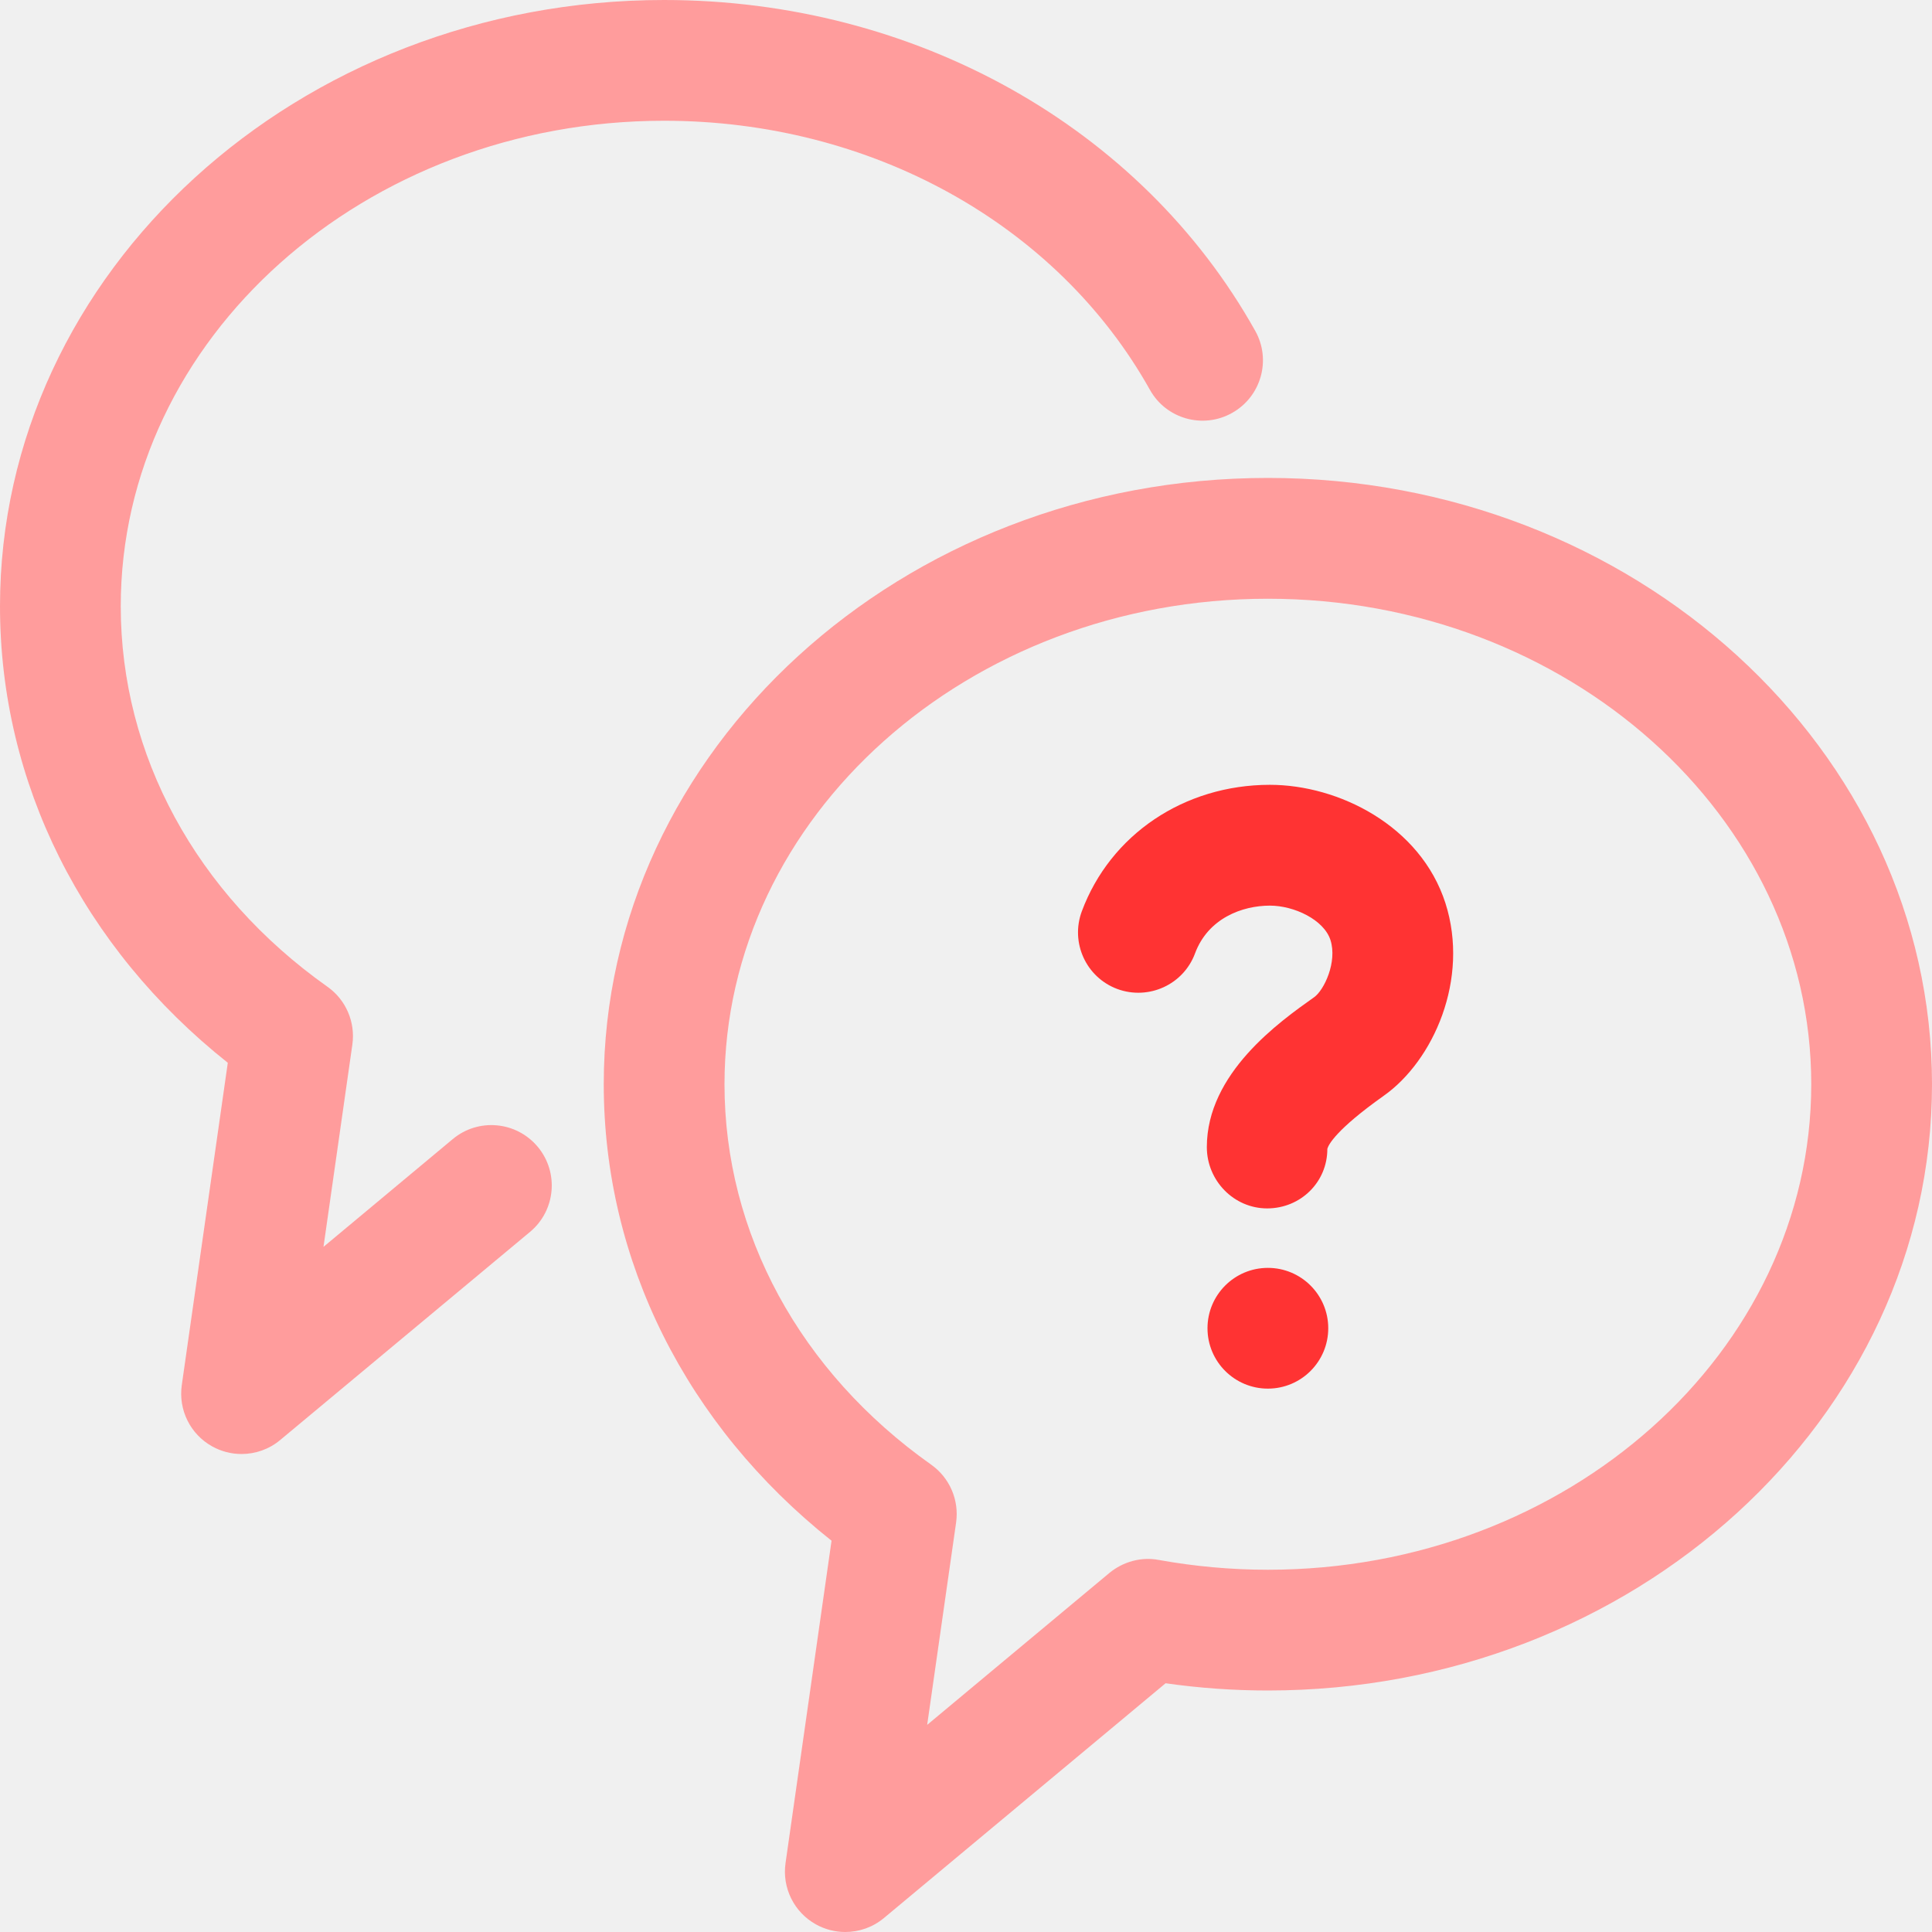
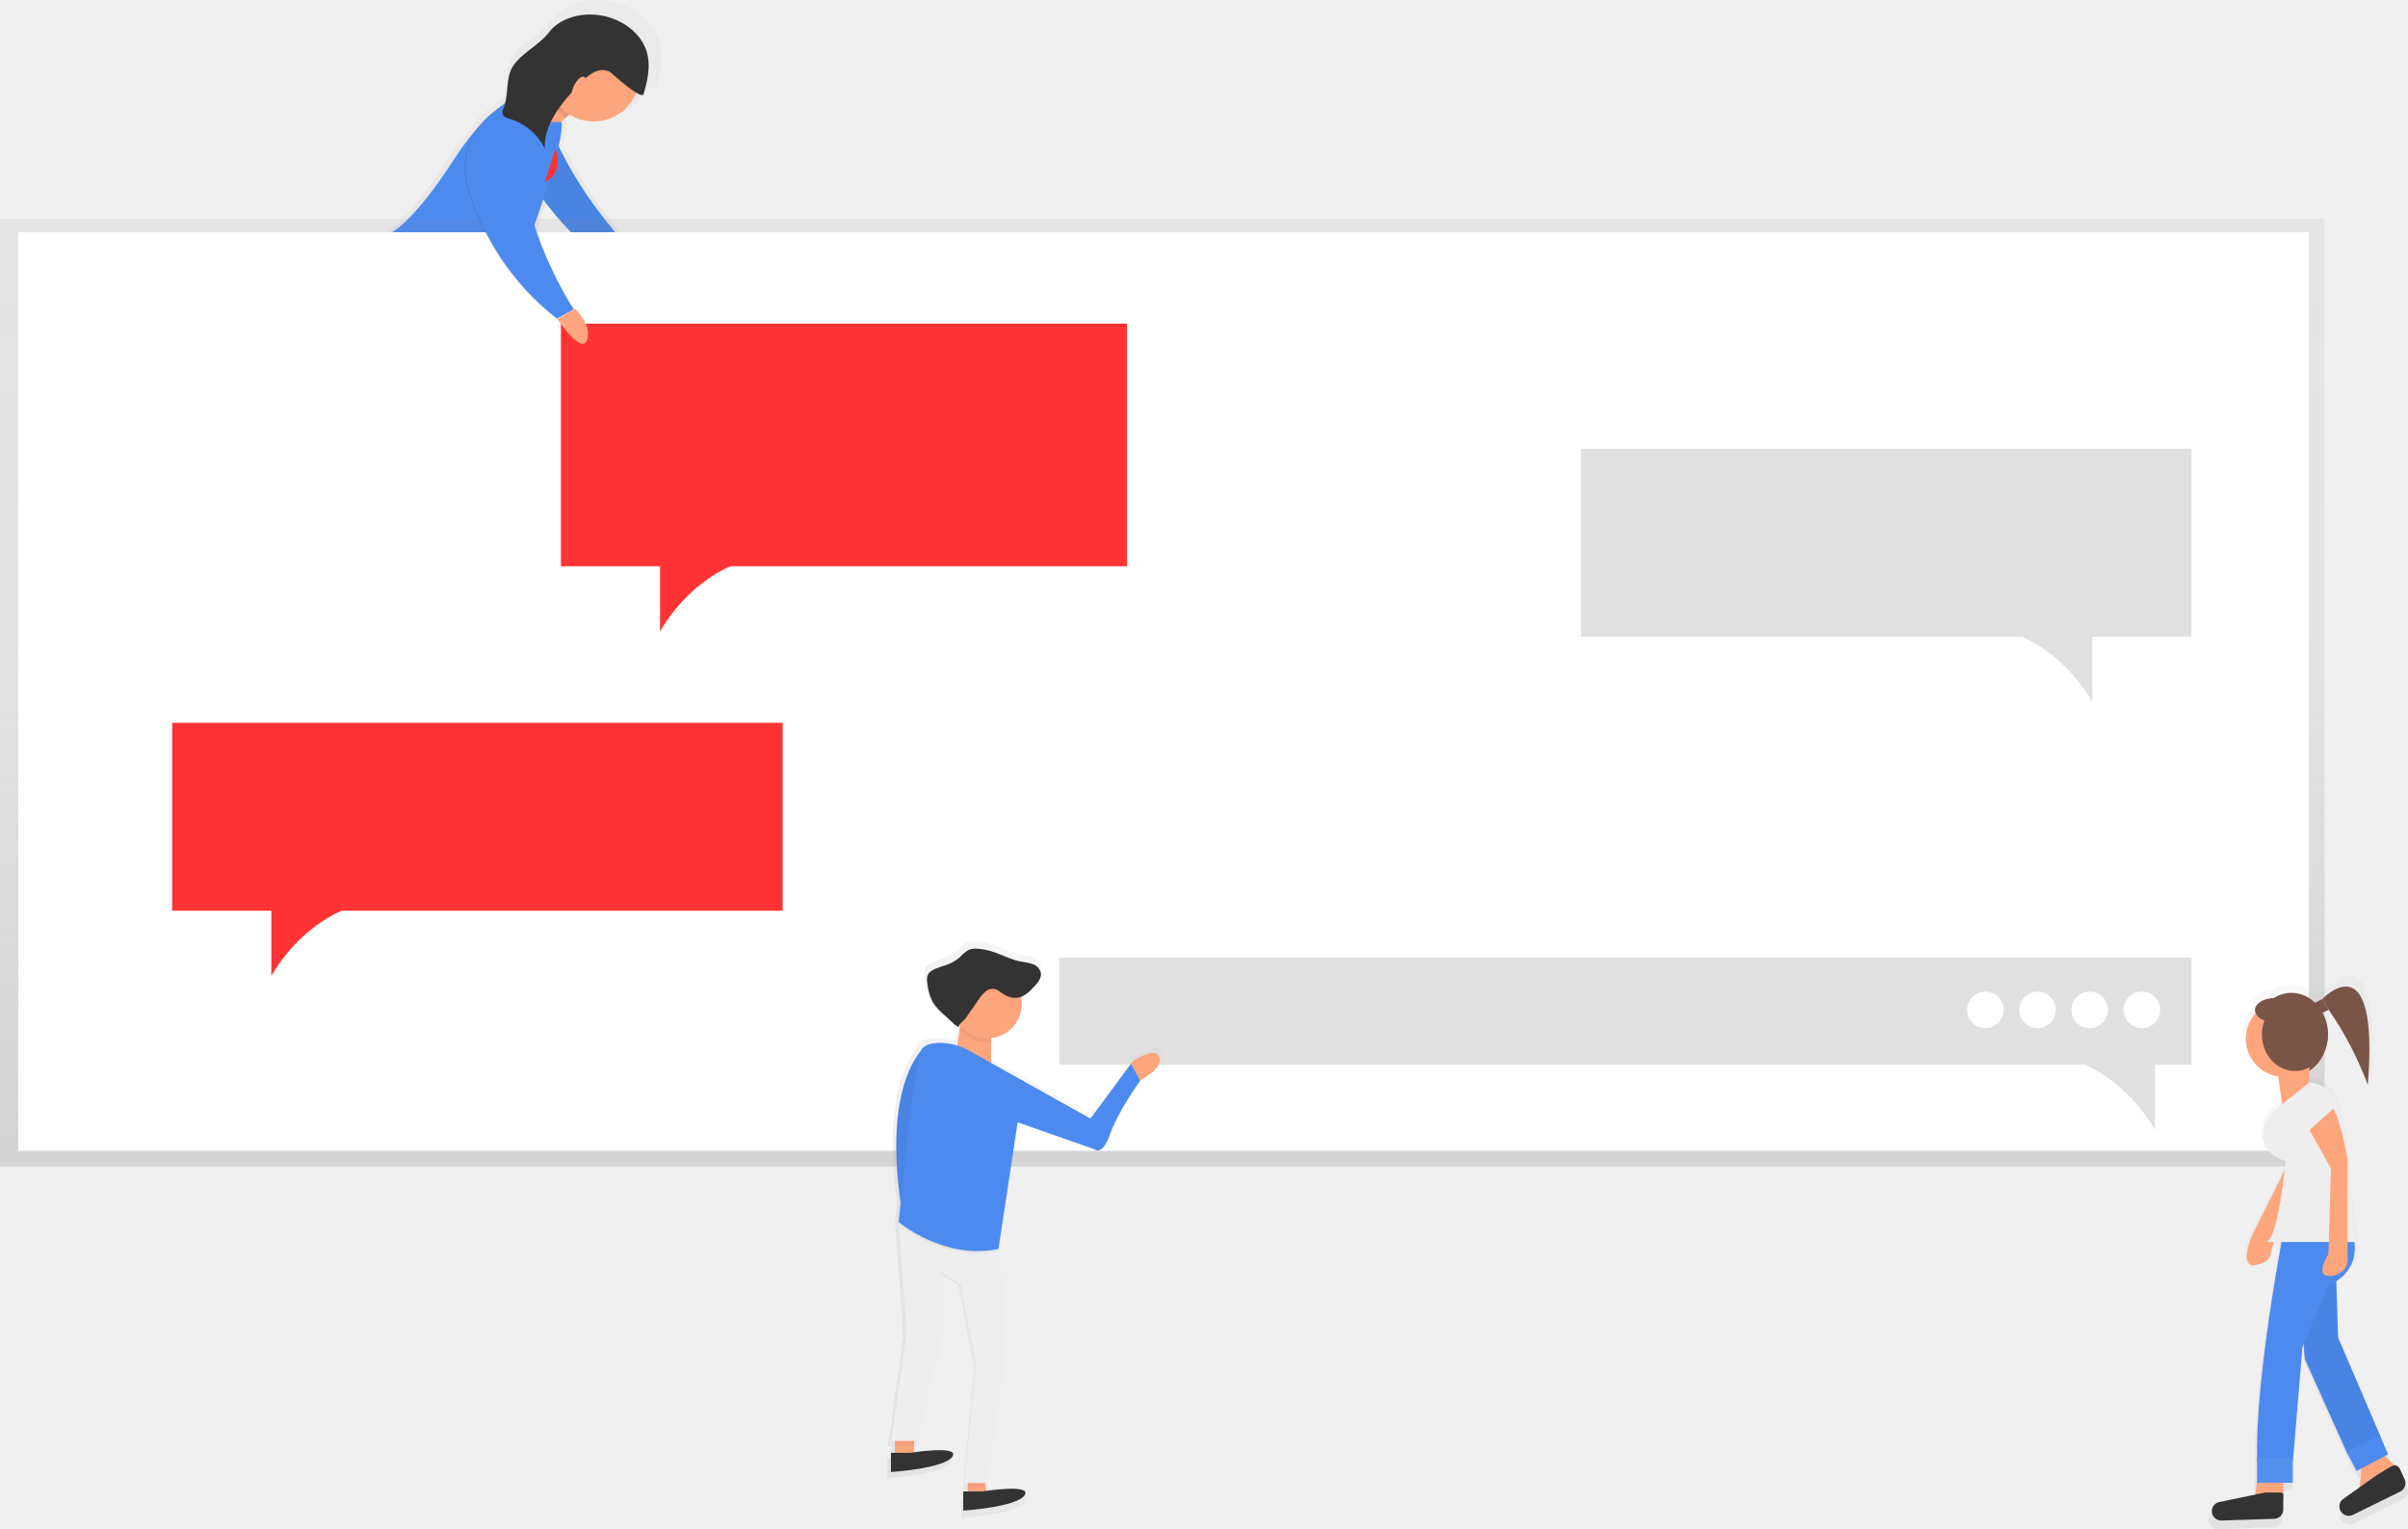
- <svg xmlns="http://www.w3.org/2000/svg" fill="#FF3333" viewBox="0 0 32 32" width="80" height="80" enable-background="new 0 0 32 32" x="0px" y="0px">
-   <g>
-     <path fill="#FF9C9C" d="M14 32c-.167 0-.335-.042-.487-.127-.361-.201-.561-.604-.502-1.015l.762-5.339c-2.406-1.912-3.773-4.635-3.773-7.561 0-5.537 4.935-10.042 11-10.042s11 4.504 11 10.042-4.935 10.042-11 10.042c-.565 0-1.134-.04-1.694-.12l-4.666 3.889c-.183.153-.411.231-.64.231zm7-22.083c-4.962 0-9 3.607-9 8.042 0 2.464 1.248 4.761 3.424 6.301.306.217.465.587.412.958l-.479 3.351 3.018-2.516c.229-.188.529-.271.82-.215.594.107 1.201.162 1.805.162 4.963 0 9-3.607 9-8.042 0-4.434-4.037-8.041-9-8.041zM4 24.083c-.167 0-.335-.042-.487-.127-.361-.201-.561-.604-.502-1.015l.762-5.338c-2.406-1.911-3.773-4.636-3.773-7.561 0-5.538 4.935-10.042 11-10.042 4.147 0 7.898 2.099 9.79 5.479.271.481.099 1.091-.384 1.361-.481.27-1.092.098-1.36-.384-1.539-2.748-4.622-4.456-8.046-4.456-4.962 0-9 3.607-9 8.042 0 2.464 1.248 4.761 3.424 6.302.306.216.465.586.412.958l-.478 3.35 2.141-1.785c.424-.354 1.054-.296 1.408.128.354.425.296 1.056-.128 1.409l-4.139 3.448c-.183.153-.411.231-.64.231z" />
-     <circle cx="21" cy="22" r="1" />
-     <path d="M20.988 20.015c-.553 0-.999-.462-.999-1.015 0-1.224 1.2-2.074 1.777-2.483.165-.116.386-.584.271-.946-.11-.341-.607-.571-1.003-.571-.458 0-1.024.208-1.241.792-.192.518-.77.779-1.286.589-.518-.192-.781-.768-.589-1.286.473-1.272 1.695-2.095 3.114-2.096h.002c1.132 0 2.493.673 2.907 1.96.403 1.261-.202 2.611-1.02 3.189-.801.568-.919.817-.936.88.001.554-.445.987-.997.987z" />
+ <svg xmlns="http://www.w3.org/2000/svg" xmlns:xlink="http://www.w3.org/1999/xlink" id="95d739ec-b70d-49d7-99fc-b8ece31a16dc" data-name="Layer 1" width="923" height="585.89" viewBox="0 0 923 585.89">
+   <defs>
+     <linearGradient id="c4984e62-c3a2-4d63-a7f1-72d003cbf332" x1="337.02" y1="284.7" x2="337.02" y2="157.05" gradientUnits="userSpaceOnUse">
+       <stop offset="0" stop-color="gray" stop-opacity="0.25" />
+       <stop offset="0.54" stop-color="gray" stop-opacity="0.12" />
+       <stop offset="1" stop-color="gray" stop-opacity="0.1" />
+     </linearGradient>
+     <linearGradient id="ae1c94bd-8073-45d7-9d65-5e742daca578" x1="277.82" y1="250.69" x2="277.82" y2="249.92" xlink:href="#c4984e62-c3a2-4d63-a7f1-72d003cbf332" />
+     <linearGradient id="d81b2846-b84e-4cfc-aa5a-6d397f959497" x1="445.5" y1="447" x2="445.5" y2="83.79" xlink:href="#c4984e62-c3a2-4d63-a7f1-72d003cbf332" />
+     <linearGradient id="aa3e344a-b185-47a1-8d72-ce117b4596cd" x1="1022.23" y1="742.95" x2="1022.23" y2="530.74" xlink:href="#c4984e62-c3a2-4d63-a7f1-72d003cbf332" />
+     <linearGradient id="019be7ee-c174-4831-83df-34be516e09e3" x1="477.63" y1="628.29" x2="583.5" y2="628.29" xlink:href="#c4984e62-c3a2-4d63-a7f1-72d003cbf332" />
+   </defs>
+   <g opacity="0.5">
+     <path d="M353.32,212.24c1-4.57,1.57-8.3,1.16-10.18l-.41.06.63-.28,1.7-1.57.05,0,1.4-1.29a19.31,19.31,0,0,0,27.94-8.82c1.69,1,3,1.43,3.22.55a42.78,42.78,0,0,0,2.08-12.39,20.46,20.46,0,0,0-.47-4.45c-2.13-9.49-11.86-15.85-21.54-16.75-7.43-.69-15.55,1.62-20.05,7.57-3.9,5.16-11.57,8.62-15,14.1-2.77,4.42-1.91,10.35-3.22,15.44a45.57,45.57,0,0,0-4.1,3,29.19,29.19,0,0,0-7.93,7.86,112.53,112.53,0,0,0-9.26,12.42c-14.86,22.83-23.86,30.25-28.93,32.35l42.62.27a107.59,107.59,0,0,0,29,34.48l.26-.14.18.15,7.06-3.91a156.05,156.05,0,0,1-16.56-35.25c1-2.8,2.29-6.6,3.67-10.82,9.82,13.22,24.07,27.66,43.48,36.48l3.15-5.6S368.36,243.66,353.32,212.24Z" transform="translate(-137.5 -157.05)" fill="url(#c4984e62-c3a2-4d63-a7f1-72d003cbf332)" />
+     <path d="M280.61,250l-5.57,0S276.57,251.62,280.61,250Z" transform="translate(-137.5 -157.05)" fill="url(#ae1c94bd-8073-45d7-9d65-5e742daca578)" />
  </g>
+   <path d="M343.34,230.23c9,12.88,22.71,27.77,42,36.56l2.87-5.11s-34-29.72-43.95-68.58l-1,.87C334.78,201.35,334.78,217.95,343.34,230.23Z" transform="translate(-137.5 -157.05)" fill="#4d8af0" />
+   <path d="M343.34,230.23c9,12.88,22.71,27.77,42,36.56l2.87-5.11s-34-29.72-43.95-68.58l-1,.87C334.78,201.35,334.78,217.95,343.34,230.23Z" transform="translate(-137.5 -157.05)" opacity="0.05" />
+   <polygon points="210.07 31.31 203.45 35.15 196.16 46.33 206.56 50.41 215.41 46.46 221.46 40.88 210.07 31.31" fill="#fda57d" />
+   <path d="M341.14,192.81s-12.48-1-29.44,25.08c-24.35,37.41-31.47,29.48-31.47,29.48l60.56.38s13.47-36.82,11.91-44C352.71,203.71,341.06,206,341.14,192.81Z" transform="translate(-137.5 -157.05)" fill="#4d8af0" />
+   <path d="M347.39,188.23c.73,5.29,2.77,11.17,7.12,13.88l3.24-3-10.36-10.9Z" transform="translate(-137.5 -157.05)" opacity="0.1" />
+   <circle cx="365.05" cy="185.94" r="17.65" transform="translate(39.3 392.75) rotate(-89.64)" fill="#fda57d" />
+   <path d="M384.22,193.39c1.38-4.87,2.58-10,1.47-15-1.95-8.66-10.82-14.46-19.65-15.28-6.78-.63-14.19,1.48-18.29,6.91-3.56,4.7-4.14,11.06-7.27,16.06-2.9,4.63-7.85,7.88-10,12.89a3.13,3.13,0,0,0-.3,2.19c.39,1.15,1.76,1.55,2.92,1.9a21.89,21.89,0,0,1,13.22,11.18c-.33-9.36,6.43-17.29,12.81-24.14,3-3.2,8-7.9,12.5-4.91C372.24,185.67,383.46,196.07,384.22,193.39Z" transform="translate(-137.5 -157.05)" opacity="0.1" />
+   <path d="M350.44,213.92s3.55,9.65-4.09,12.81" transform="translate(-137.5 -157.05)" fill="#ff3333" />
+   <rect y="83.79" width="891" height="363.21" fill="url(#d81b2846-b84e-4cfc-aa5a-6d397f959497)" />
+   <rect x="7" y="89" width="878" height="352" fill="#fff" />
+   <path d="M352.5,281.05v93h38v25c11-19,27-25,27-25h152v-93Z" transform="translate(-137.5 -157.05)" fill="#ff3333" />
+   <path d="M203.5,434.05v72h38v25c11-19,27-25,27-25h169v-72Z" transform="translate(-137.5 -157.05)" fill="#ff3333" />
+   <path d="M977.5,329.05v72h-38v25c-11-19-27-25-27-25h-169v-72Z" transform="translate(-137.5 -157.05)" fill="#e0e0e0" />
+   <path d="M977.5,524.05v41h-14v25c-11-19-27-25-27-25h-393v-41Z" transform="translate(-137.5 -157.05)" fill="#e0e0e0" />
+   <circle cx="821" cy="387" r="7" fill="#fff" />
+   <circle cx="801" cy="387" r="7" fill="#fff" />
+   <circle cx="781" cy="387" r="7" fill="#fff" />
+   <circle cx="761" cy="387" r="7" fill="#fff" />
+   <path d="M316.6,229a98.19,98.19,0,0,0,34,50.14l6.44-3.57s-27.42-40.68-19.14-80.34l-1.76.41A26.59,26.59,0,0,0,316.6,229Z" transform="translate(-137.5 -157.05)" opacity="0.1" />
+   <path d="M317,229a98.19,98.19,0,0,0,34,50.14l6.44-3.57S330,234.85,338.32,195.19l-1.76.41A26.59,26.59,0,0,0,317,229Z" transform="translate(-137.5 -157.05)" fill="#4d8af0" />
+   <path d="M384.22,193c1.38-4.87,2.58-10,1.47-15-1.95-8.66-10.82-14.46-19.65-15.28-6.78-.63-14.19,1.48-18.29,6.91-3.56,4.7-10.55,7.86-13.68,12.86-2.9,4.63-1.44,11.07-3.62,16.09a3.13,3.13,0,0,0-.3,2.19c.39,1.15,1.76,1.55,2.92,1.9a21.89,21.89,0,0,1,13.22,11.18c-.33-9.36,6.43-17.29,12.81-24.14,3-3.2,8-7.9,12.5-4.91C372.24,185.27,383.46,195.67,384.22,193Z" transform="translate(-137.5 -157.05)" fill="#333" />
+   <path d="M351.17,279.31s9.34,14,11.35,8-4.67-12-4.67-12Z" transform="translate(-137.5 -157.05)" fill="#fda57d" />
+   <ellipse cx="359.37" cy="190.7" rx="4.67" ry="2" transform="translate(-109.45 269.74) rotate(-63.43)" fill="#fda57d" />
+   <g opacity="0.5">
+     <path d="M1032.94,539.2c10.78,17.8,13.5,31.58,13.5,31.58,3.2-57-14.15-36.7-15.83-35.74l0-.07-5.8,3.35a13.34,13.34,0,0,0-9.33-3.93,13,13,0,0,0-7,2.07c-4.13.1-7.43,2.2-7.43,4.8a3.13,3.13,0,0,0,.26,1.22,15,15,0,0,0,8.95,24.95l1.53,10.88-2.42,1.9a13.37,13.37,0,0,0-5.16,9.69c-.23,4,1.43,8.64,9,11,0,0-.13,1.39-.38,3.59l-12.8,25.6s-5.12,11.73.37,12.08c7.89-1.37,6.52-4.46,7.55-7.21l.6-2h3c-2.45,13.4-10.45,59.48-9.65,86.62v7.85l-.51,3.89-14.74,4.42a3.71,3.71,0,0,0,1.19,7.26l20.83-.69a3.71,3.71,0,0,0,3.58-3.7V728H1016v-8.47l3.77-45.19.49-1.16.45,5.87,16.95,37.66,3.77,6.59,1.64-.88-.52,6.19-6.86,6a3.71,3.71,0,0,0-.95,4.32h0a3.71,3.71,0,0,0,5,1.8l18.7-9.2a3.71,3.71,0,0,0,1.74-4.85l-1.65-3.65a3.69,3.69,0,0,0-2.58-2.08l-3.54-3.54,1.22-.66-2.82-6.59-16.95-39.54-.7-22.26a15.07,15.07,0,0,0,7.14-15.41h1.09s-2.4-14-3.65-29.19l-.12-1.48V600s-.13-.72-.35-1.88c-1.33-15-3.39-27-14.63-28.33l-.08.07v-4.63a17,17,0,0,0,7.29-14.31,18.14,18.14,0,0,0-2.18-8.68l5.25-3Z" transform="translate(-137.5 -157.05)" fill="url(#aa3e344a-b185-47a1-8d72-ce117b4596cd)" />
+   </g>
+   <ellipse cx="878.33" cy="396.43" rx="13.98" ry="15.97" fill="#795548" />
+   <polygon points="875.2 566.37 875.2 574.59 864.24 574.59 865.15 567.59 875.2 566.37" fill="#fda57d" />
+   <path d="M1042.83,717l-.91,11h.61a17.6,17.6,0,0,0,11.7-4.45l3.21-2.86-8.22-8.22Z" transform="translate(-137.5 -157.05)" fill="#fda57d" />
+   <polygon points="882.5 508.85 883.41 520.72 899.85 557.24 912.63 550.85 896.2 512.5 895.28 483.29 880.67 483.29 882.5 508.85" fill="#4d8af0" />
+   <polygon points="882.5 508.85 883.41 520.72 899.85 557.24 912.63 550.85 896.2 512.5 895.28 483.29 880.67 483.29 882.5 508.85" opacity="0.05" />
+   <path d="M1016.35,599.26l-15.52,31s-5,11.38.36,11.71c7.65-1.33,6.32-4.33,7.32-7l9.66-33Z" transform="translate(-137.5 -157.05)" fill="#fda57d" />
+   <circle cx="875.45" cy="398.06" r="14.61" fill="#fda57d" />
+   <polygon points="885.24 419.38 875 424.72 872.46 406.6 885.24 406.6 885.24 419.38" fill="#fda57d" />
+   <path d="M1012.7,629.39s-11,56.6-10,87.65h13.69l3.65-43.82,10-23.74s13.69-4.56,9.13-20.09Z" transform="translate(-137.5 -157.05)" fill="#4d8af0" />
+   <rect x="865.15" y="558.7" width="13.69" height="9.49" fill="#4d8af0" />
+   <rect x="865.15" y="558.7" width="13.69" height="9.49" fill="#fff" opacity="0.05" />
+   <polygon points="899.48 556.39 903.28 563.69 915.37 557.32 912.14 549.82 899.48 556.39" fill="#4d8af0" />
+   <path d="M1005.06,729.14l-17.19,3.56a3.59,3.59,0,0,0-2.56,3.44h0a3.59,3.59,0,0,0,3.71,3.59l20.2-.67a3.59,3.59,0,0,0,3.47-3.59v-3.88c0-2,.39-2.59-1.59-2.59h-5A3.59,3.59,0,0,0,1005.06,729.14Z" transform="translate(-137.5 -157.05)" fill="#333" />
+   <path d="M1022.82,571.79l-12.9,10.15a13,13,0,0,0-5,9.4c-.22,3.9,1.39,8.38,8.69,10.66,0,0-2.74,29.22-7.3,31H1041s-2.33-13.53-3.53-28.3C1036.07,587.66,1035.06,573.26,1022.82,571.79Z" transform="translate(-137.5 -157.05)" fill="#eee" />
+   <path d="M1022.74,590.13l8.22,14.61L1030,637.6s-4.56,7.3-.91,8.22,9.13-1.83,8.22-7.3V601.08s-2.74-15.52-5.48-19.17Z" transform="translate(-137.5 -157.05)" fill="#fda57d" />
+   <path d="M1049,722l-13.56,9.61a3.59,3.59,0,0,0-.92,4.19h0a3.59,3.59,0,0,0,4.86,1.75l18.14-8.92a3.59,3.59,0,0,0,1.69-4.7l-1.6-3.54c-.82-1.81-1.8-2.2-3.61-1.38l-5,3C1048.68,722.14,1049.26,721.77,1049,722Z" transform="translate(-137.5 -157.05)" fill="#333" />
+   <polygon points="892.59 386.91 889.28 388.55 886.95 384.51 890.22 382.76 892.59 386.91" fill="#795548" />
+   <path d="M1027.72,539.82s21.92-23.1,17.37,33a129.42,129.42,0,0,0-15-28.82Z" transform="translate(-137.5 -157.05)" fill="#795548" />
+   <ellipse cx="879.66" cy="396.43" rx="12.65" ry="13.98" fill="#795548" />
+   <ellipse cx="871.84" cy="387.11" rx="7.49" ry="4.66" fill="#795548" />
+   <g opacity="0.5">
+     <path d="M583.33,560.38c-1.51-4.53-10.49,1.59-10.49,1.59l-.74,1-16,21.57L517.06,562.7v-9.78a13.58,13.58,0,0,0,11.88-15.8,14.73,14.73,0,0,0,5-4c1.36-1.45,2.82-3.2,2.68-5.13a3.56,3.56,0,0,0-.05-.92,4.92,4.92,0,0,0-3.34-3.38,31.8,31.8,0,0,0-4.86-1c-3.87-.76-7.37-2.78-11.15-3.93a25.37,25.37,0,0,0-5.27-1,7.68,7.68,0,0,0-3.79.42,13,13,0,0,0-3.25,2.67,14.78,14.78,0,0,1-4.26,2.77c-2.34,1-5,1.4-7.08,2.81a4.17,4.17,0,0,0-1.43,1.43,3.89,3.89,0,0,0-.38,2,10.19,10.19,0,0,0,.14,1.84,20.57,20.57,0,0,0,2.11,7.52,21.26,21.26,0,0,0,4.26,4.78l3.55,3.25a8,8,0,0,0,2.44,1.81,1.87,1.87,0,0,1,.55-1.34l-1.15,8a23.26,23.26,0,0,0-6.6-1c-3,0-6.07.51-7.4,2.57a2.85,2.85,0,0,0-.2.39c-4.16,4.94-13.7,20.94-8.09,59.79-.48,4.75-.77,7.76-.77,7.76l0,.48,0,.36.06.05,3.12,42.9-6,42.28h1.34v4.7h-1.51v7.55s21-1.34,24.16-6c2.65-3.9-10.54-2.37-15.1-1.73V713h.08v-1.59h1.59l6-28.69c6.21-10.74,3-37.58,3-37.58l7.55,4.53,6,31.54L506.49,728h1.34v3.27h-1.76v7.55s21-1.34,24.16-6c2.64-3.9-10.53-2.37-15.1-1.73l-.51-3h.92l6-42.28c3-11.45-1.08-45.07-1.62-49.37l7.49-49.45-.11-.14.11-.7,30.2,10.57s3,3,6.12-6c2.9-8.39,10.86-19.64,11.89-21.07l.11-.15S584.84,564.91,583.33,560.38Z" transform="translate(-137.5 -157.05)" fill="url(#019be7ee-c174-4831-83df-34be516e09e3)" />
+   </g>
+   <polygon points="342.99 550.68 342.99 558.03 350.34 558.03 350.34 547.74 342.99 550.68" fill="#fda57d" />
+   <polygon points="370.93 565.39 370.93 574.21 378.28 572.74 376.81 563.92 370.93 565.39" fill="#fda57d" />
+   <path d="M492.33,557.83s-17.56,13.15-8.9,64.62Z" transform="translate(-137.5 -157.05)" fill="#4d8af0" />
+   <path d="M492.33,557.83s-17.56,13.15-8.9,64.62Z" transform="translate(-137.5 -157.05)" opacity="0.05" />
+   <polygon points="377.63 569.88 376.89 565.47 371.01 566.94 371.01 569.88 377.63 569.88" opacity="0.05" />
+   <polygon points="343.07 553.71 350.42 553.71 350.42 549.29 343.07 552.23 343.07 553.71" opacity="0.05" />
+   <polygon points="368.15 392.04 366.68 402.33 379.91 409.69 379.91 394.98 368.15 392.04" fill="#fda57d" />
+   <path d="M479.18,709.21,485.06,668,482,625.39l38.23,10.29s4.74,36.6,1.63,48.52l-5.88,41.17h-8.82l4.41-45.58-5.88-30.72-7.35-4.41s3.1,26.14-2.94,36.6l-5.88,27.94Z" transform="translate(-137.5 -157.05)" fill="#eee" />
+   <path d="M581.95,562.16c-1.47-4.41-10.21,1.55-10.21,1.55l-.72,1,3.47,6.45.11-.15S583.42,566.57,581.95,562.16Z" transform="translate(-137.5 -157.05)" fill="#fda57d" />
+   <path d="M505.49,558.57s-11.76-3.1-14.7,1.47S482,626.21,482,626.21s17.48,14.7,38.23,10.29L527.54,588Z" transform="translate(-137.5 -157.05)" opacity="0.05" />
+   <path d="M555.48,585.69l-46.48-26a23.2,23.2,0,0,0-11-3c-2.94,0-5.92.5-7.2,2.5-2.94,4.57-8.82,66.17-8.82,66.17s17.48,14.7,38.23,10.29l7.35-48.52L557,597.45s2.94,2.94,6-5.8c2.82-8.17,10.57-19.12,11.57-20.52L571,564.69Z" transform="translate(-137.5 -157.05)" fill="#4d8af0" />
+   <path d="M505.45,551.38a13.21,13.21,0,0,0,10.41,5.07,13.36,13.36,0,0,0,1.47-.08V553.5l-11.76-2.94Z" transform="translate(-137.5 -157.05)" opacity="0.05" />
+   <circle cx="378.44" cy="384.69" r="13.23" fill="#fda57d" />
+   <path d="M479,713.78v7.35s20.42-1.31,23.53-5.88-16.17-1.47-16.17-1.47Z" transform="translate(-137.5 -157.05)" fill="#333" />
+   <path d="M506.71,728.57v7.35s20.42-1.31,23.53-5.88-16.17-1.47-16.17-1.47Z" transform="translate(-137.5 -157.05)" fill="#333" />
+   <path d="M507.55,547.81l5.17-7.4a12.64,12.64,0,0,1,2.62-3,4.28,4.28,0,0,1,3.77-.84,7.67,7.67,0,0,1,2.06,1.25c1.93,1.41,4.31,2.45,6.66,2s4.35-2.36,6.06-4.19c1.42-1.51,2.95-3.36,2.56-5.4A4.79,4.79,0,0,0,533.2,527a31,31,0,0,0-4.73-1c-3.77-.74-7.18-2.71-10.86-3.82a24.7,24.7,0,0,0-5.13-1,7.48,7.48,0,0,0-3.69.41,12.65,12.65,0,0,0-3.16,2.6,14.39,14.39,0,0,1-4.15,2.7c-2.28,1-4.82,1.37-6.89,2.73A4.06,4.06,0,0,0,493.2,531a5.32,5.32,0,0,0-.24,3.28,20,20,0,0,0,2.06,7.32,20.7,20.7,0,0,0,4.14,4.65l3.45,3.17a7.76,7.76,0,0,0,2.38,1.76C504.84,550.08,506.9,548.74,507.55,547.81Z" transform="translate(-137.5 -157.05)" opacity="0.05" />
+   <path d="M507.55,547.32l5.17-7.4a12.64,12.64,0,0,1,2.62-3,4.28,4.28,0,0,1,3.77-.84,7.67,7.67,0,0,1,2.06,1.25c1.93,1.41,4.31,2.45,6.66,2s4.35-2.36,6.06-4.19c1.42-1.51,2.95-3.36,2.56-5.4a4.79,4.79,0,0,0-3.25-3.29,31,31,0,0,0-4.73-1c-3.77-.74-7.18-2.71-10.86-3.82a24.7,24.7,0,0,0-5.13-1,7.48,7.48,0,0,0-3.69.41,12.65,12.65,0,0,0-3.16,2.6,14.39,14.39,0,0,1-4.15,2.7c-2.28,1-4.82,1.37-6.89,2.73a4.06,4.06,0,0,0-1.39,1.39,5.32,5.32,0,0,0-.24,3.28,20,20,0,0,0,2.06,7.32,20.7,20.7,0,0,0,4.14,4.65l3.45,3.17a7.76,7.76,0,0,0,2.38,1.76C504.84,549.59,506.9,548.25,507.55,547.32Z" transform="translate(-137.5 -157.05)" fill="#333" />
</svg>
